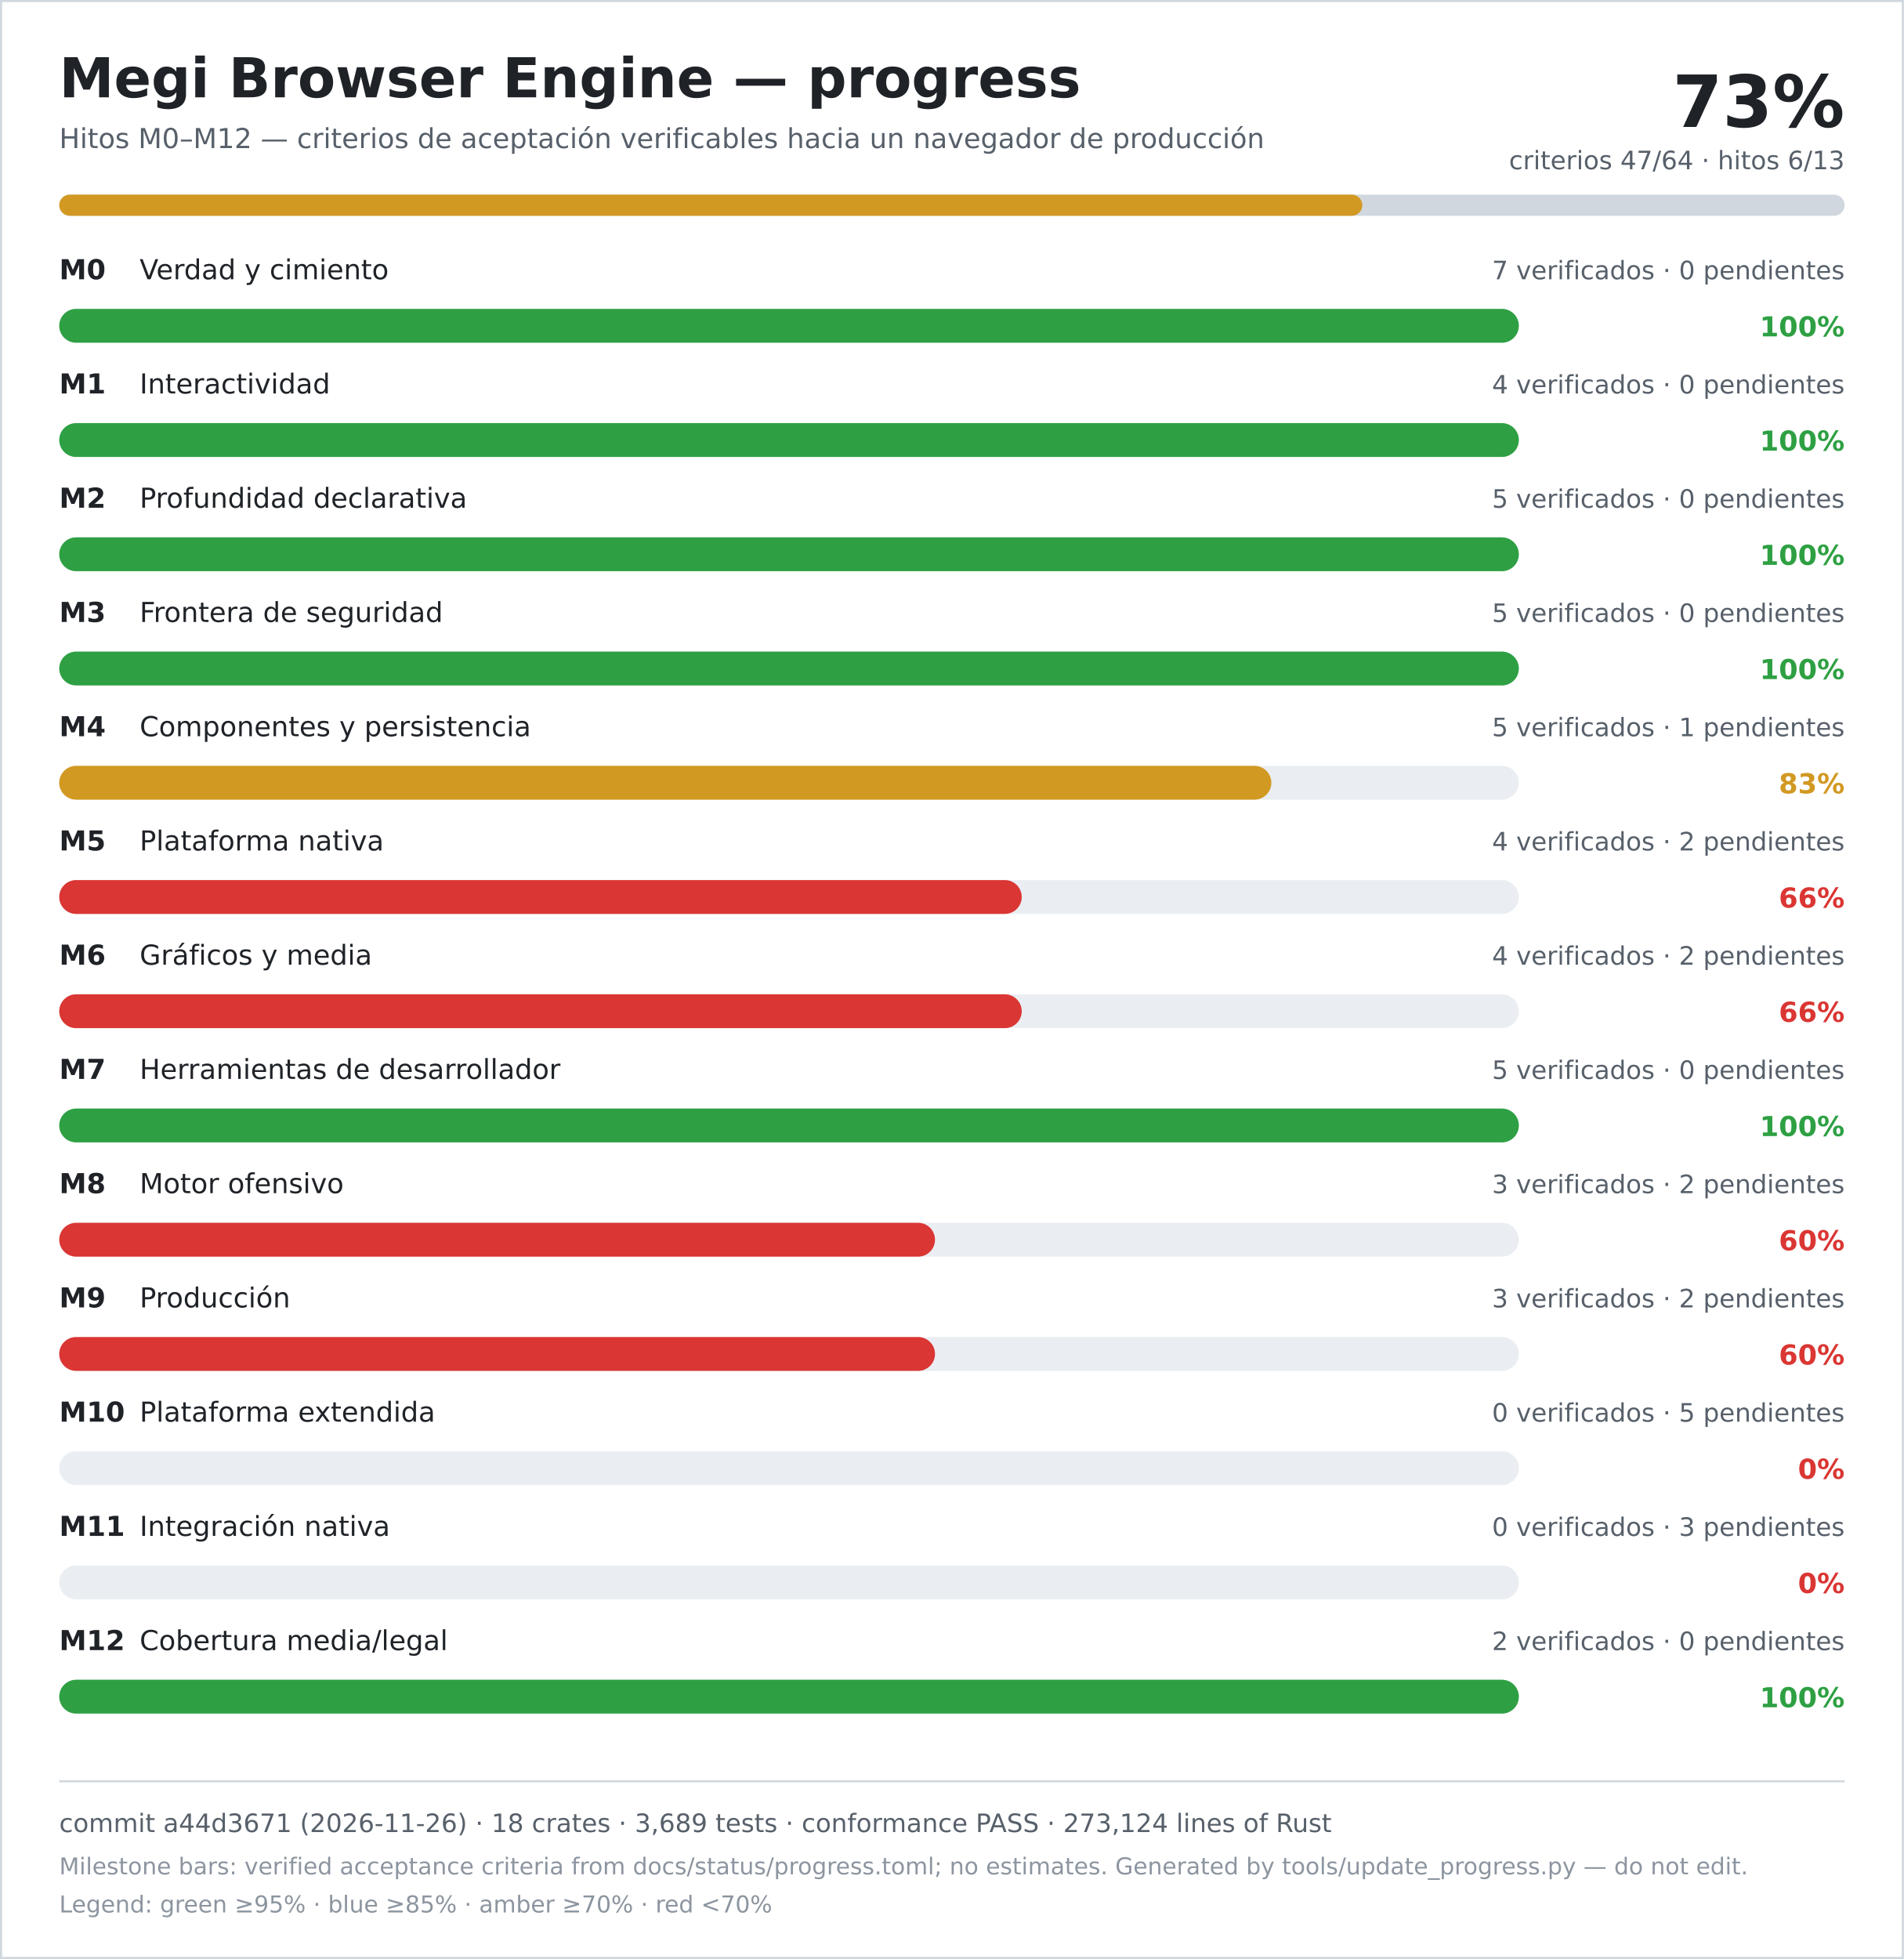
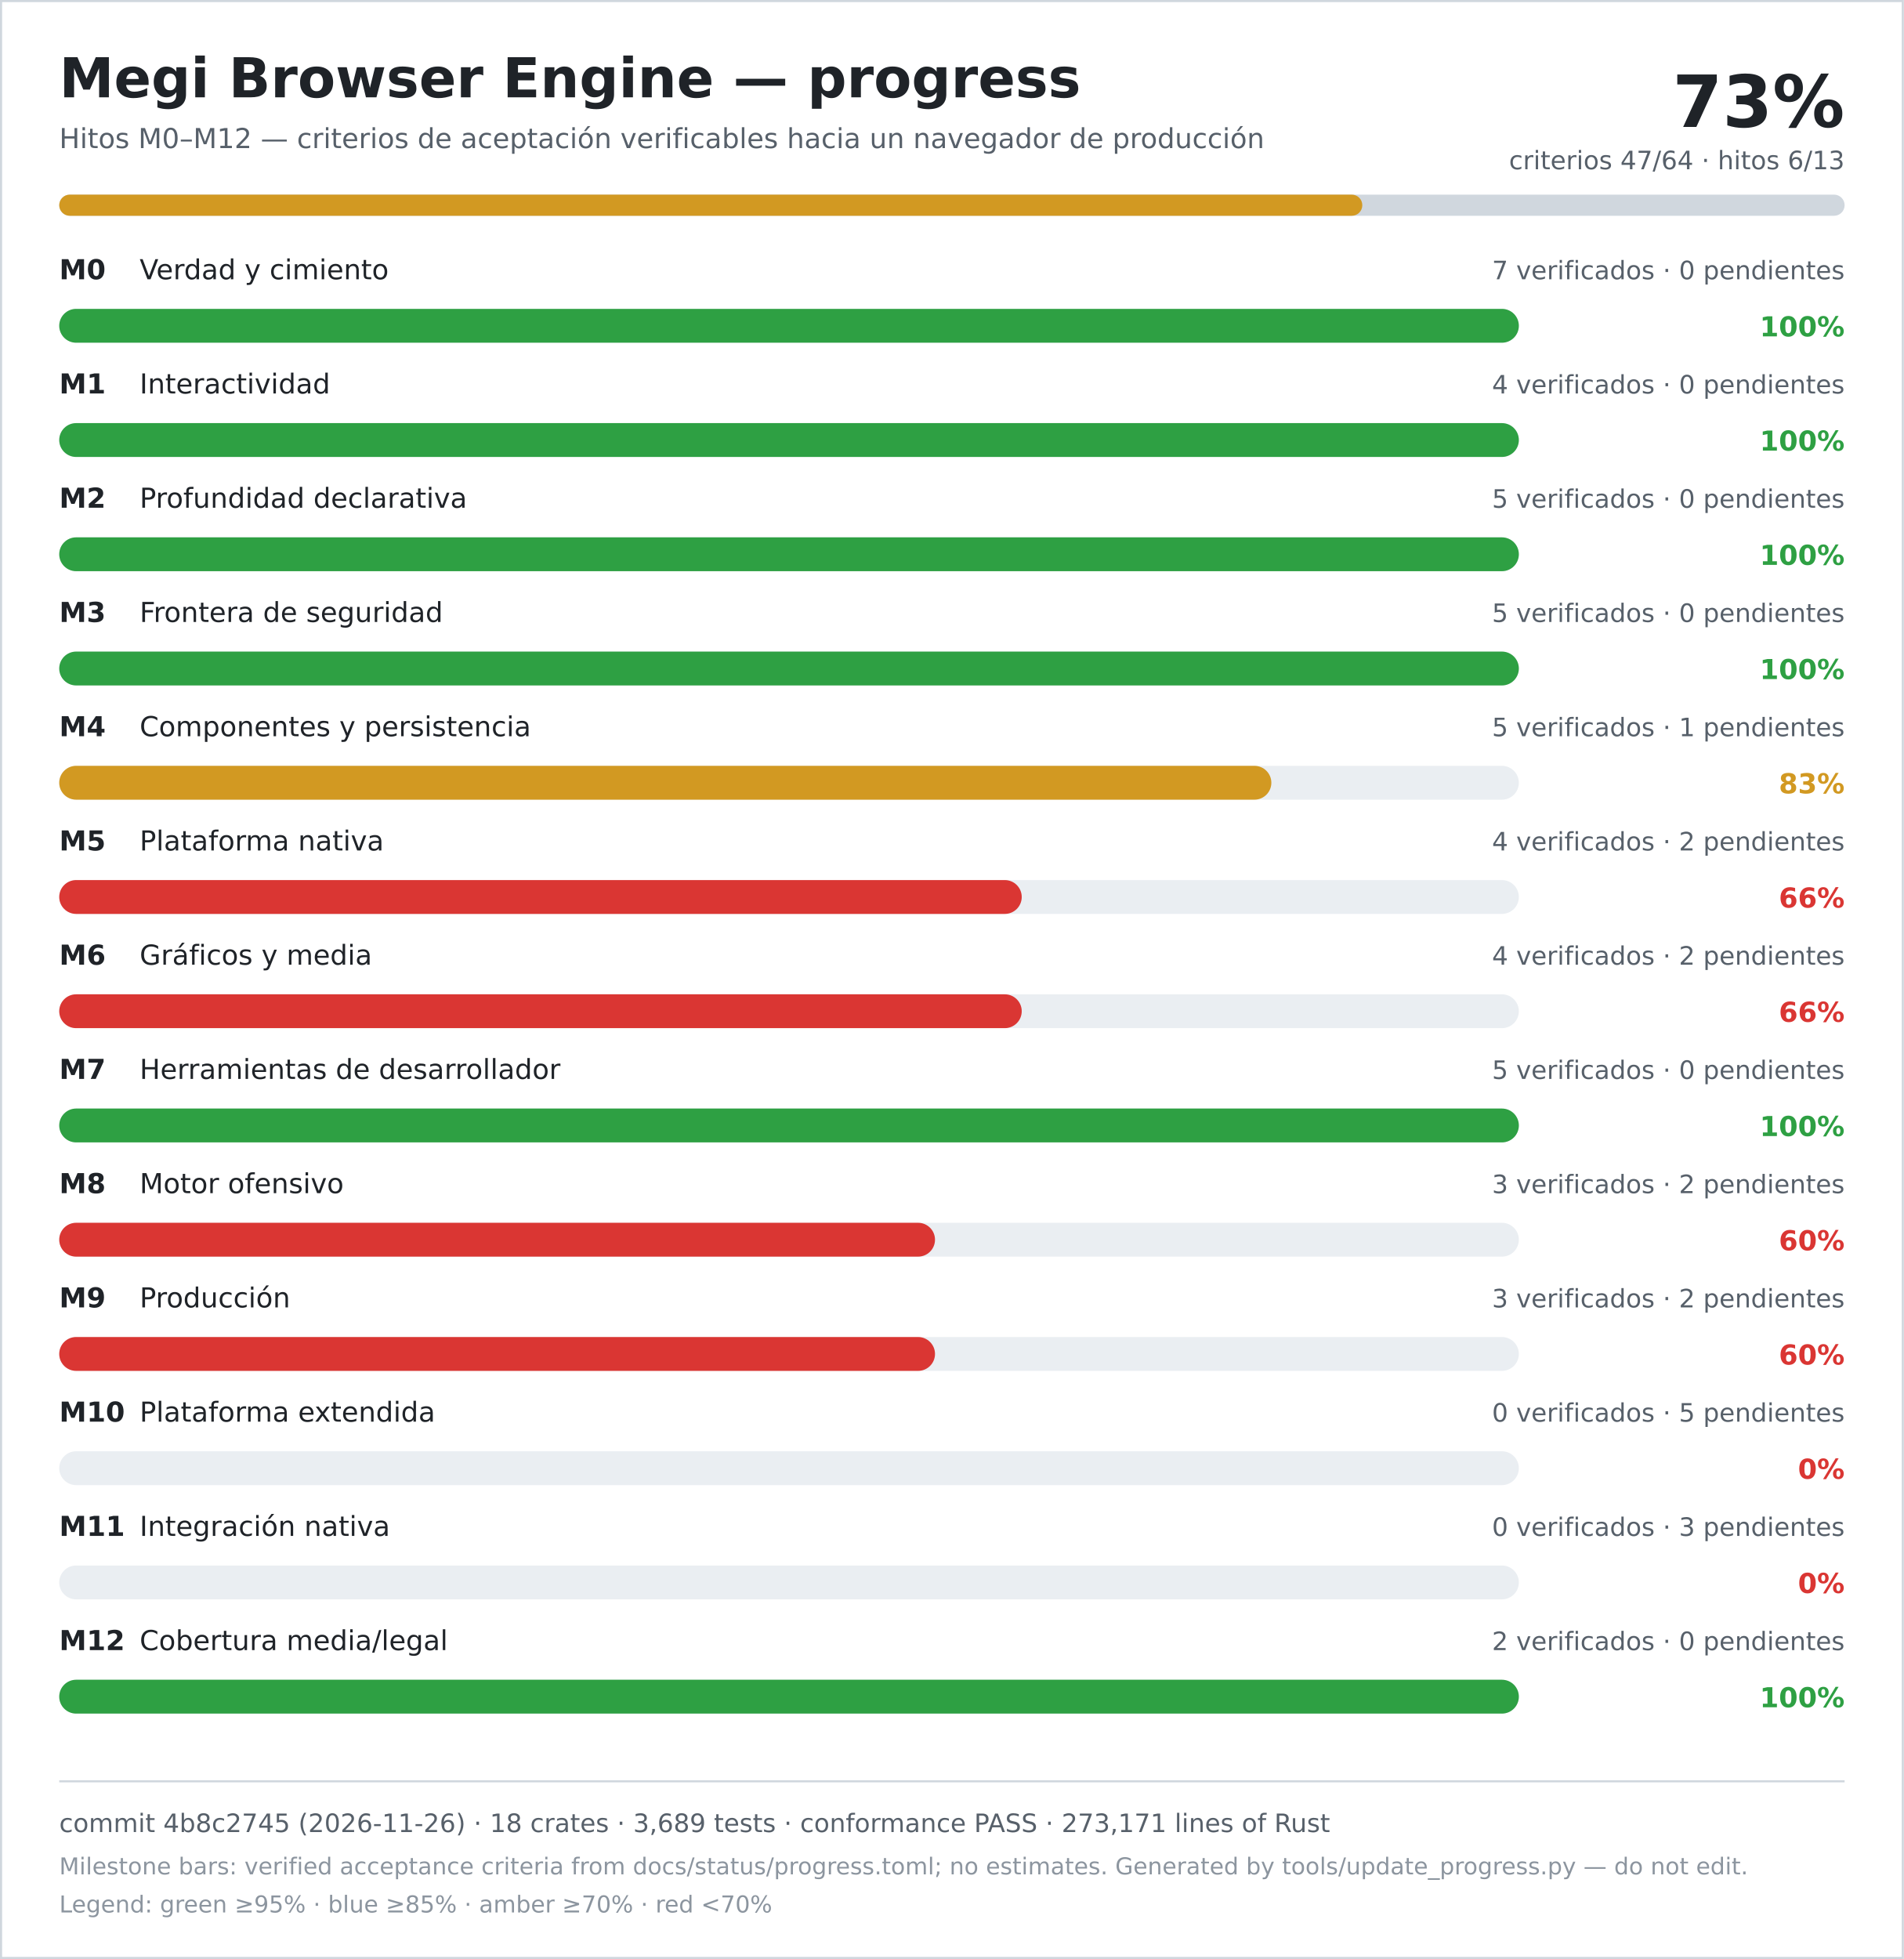
<svg xmlns="http://www.w3.org/2000/svg" width="900" height="926" viewBox="0 0 900 926" role="img" aria-labelledby="title desc">
  <rect width="900" height="926" fill="#ffffff" />
  <rect x="0.5" y="0.5" width="899" height="925" fill="none" stroke="#d0d7de" />
  <text x="28" y="46" font-family="DejaVu Sans, Verdana, sans-serif" font-size="26" font-weight="700" fill="#1f2328">Megi Browser Engine — progress</text>
  <text x="28" y="70" font-family="DejaVu Sans, Verdana, sans-serif" font-size="13" fill="#57606a">Hitos M0–M12 — criterios de aceptación verificables hacia un navegador de producción</text>
  <text x="872" y="60" text-anchor="end" font-family="DejaVu Sans, Verdana, sans-serif" font-size="34" font-weight="700" fill="#1f2328">73%</text>
  <text x="872" y="80" text-anchor="end" font-family="DejaVu Sans, Verdana, sans-serif" font-size="12" fill="#57606a">criterios 47/64 · hitos 6/13</text>
  <rect x="28" y="92" width="844" height="10" rx="5" fill="#d0d7de" />
  <rect x="28" y="92" width="616" height="10" rx="5" fill="#d29922" />
  <text x="28" y="132" font-family="DejaVu Sans, Verdana, sans-serif" font-size="13" font-weight="700" fill="#1f2328">M0</text>
  <text x="66" y="132" font-family="DejaVu Sans, Verdana, sans-serif" font-size="13" fill="#1f2328">Verdad y cimiento</text>
  <text x="872" y="132" text-anchor="end" font-family="DejaVu Sans, Verdana, sans-serif" font-size="12" fill="#57606a">7 verificados · 0 pendientes</text>
  <rect x="28" y="146" width="690" height="16" rx="8" fill="#eaeef2" />
  <rect x="28" y="146" width="690" height="16" rx="8" fill="#2ea043" />
  <text x="872" y="159" text-anchor="end" font-family="DejaVu Sans, Verdana, sans-serif" font-size="13" font-weight="700" fill="#2ea043">100%</text>
  <text x="28" y="186" font-family="DejaVu Sans, Verdana, sans-serif" font-size="13" font-weight="700" fill="#1f2328">M1</text>
  <text x="66" y="186" font-family="DejaVu Sans, Verdana, sans-serif" font-size="13" fill="#1f2328">Interactividad</text>
  <text x="872" y="186" text-anchor="end" font-family="DejaVu Sans, Verdana, sans-serif" font-size="12" fill="#57606a">4 verificados · 0 pendientes</text>
  <rect x="28" y="200" width="690" height="16" rx="8" fill="#eaeef2" />
  <rect x="28" y="200" width="690" height="16" rx="8" fill="#2ea043" />
  <text x="872" y="213" text-anchor="end" font-family="DejaVu Sans, Verdana, sans-serif" font-size="13" font-weight="700" fill="#2ea043">100%</text>
  <text x="28" y="240" font-family="DejaVu Sans, Verdana, sans-serif" font-size="13" font-weight="700" fill="#1f2328">M2</text>
  <text x="66" y="240" font-family="DejaVu Sans, Verdana, sans-serif" font-size="13" fill="#1f2328">Profundidad declarativa</text>
  <text x="872" y="240" text-anchor="end" font-family="DejaVu Sans, Verdana, sans-serif" font-size="12" fill="#57606a">5 verificados · 0 pendientes</text>
  <rect x="28" y="254" width="690" height="16" rx="8" fill="#eaeef2" />
  <rect x="28" y="254" width="690" height="16" rx="8" fill="#2ea043" />
  <text x="872" y="267" text-anchor="end" font-family="DejaVu Sans, Verdana, sans-serif" font-size="13" font-weight="700" fill="#2ea043">100%</text>
  <text x="28" y="294" font-family="DejaVu Sans, Verdana, sans-serif" font-size="13" font-weight="700" fill="#1f2328">M3</text>
  <text x="66" y="294" font-family="DejaVu Sans, Verdana, sans-serif" font-size="13" fill="#1f2328">Frontera de seguridad</text>
  <text x="872" y="294" text-anchor="end" font-family="DejaVu Sans, Verdana, sans-serif" font-size="12" fill="#57606a">5 verificados · 0 pendientes</text>
  <rect x="28" y="308" width="690" height="16" rx="8" fill="#eaeef2" />
  <rect x="28" y="308" width="690" height="16" rx="8" fill="#2ea043" />
  <text x="872" y="321" text-anchor="end" font-family="DejaVu Sans, Verdana, sans-serif" font-size="13" font-weight="700" fill="#2ea043">100%</text>
  <text x="28" y="348" font-family="DejaVu Sans, Verdana, sans-serif" font-size="13" font-weight="700" fill="#1f2328">M4</text>
  <text x="66" y="348" font-family="DejaVu Sans, Verdana, sans-serif" font-size="13" fill="#1f2328">Componentes y persistencia</text>
  <text x="872" y="348" text-anchor="end" font-family="DejaVu Sans, Verdana, sans-serif" font-size="12" fill="#57606a">5 verificados · 1 pendientes</text>
  <rect x="28" y="362" width="690" height="16" rx="8" fill="#eaeef2" />
  <rect x="28" y="362" width="573" height="16" rx="8" fill="#d29922" />
  <text x="872" y="375" text-anchor="end" font-family="DejaVu Sans, Verdana, sans-serif" font-size="13" font-weight="700" fill="#d29922">83%</text>
  <text x="28" y="402" font-family="DejaVu Sans, Verdana, sans-serif" font-size="13" font-weight="700" fill="#1f2328">M5</text>
  <text x="66" y="402" font-family="DejaVu Sans, Verdana, sans-serif" font-size="13" fill="#1f2328">Plataforma nativa</text>
  <text x="872" y="402" text-anchor="end" font-family="DejaVu Sans, Verdana, sans-serif" font-size="12" fill="#57606a">4 verificados · 2 pendientes</text>
  <rect x="28" y="416" width="690" height="16" rx="8" fill="#eaeef2" />
  <rect x="28" y="416" width="455" height="16" rx="8" fill="#da3633" />
  <text x="872" y="429" text-anchor="end" font-family="DejaVu Sans, Verdana, sans-serif" font-size="13" font-weight="700" fill="#da3633">66%</text>
  <text x="28" y="456" font-family="DejaVu Sans, Verdana, sans-serif" font-size="13" font-weight="700" fill="#1f2328">M6</text>
  <text x="66" y="456" font-family="DejaVu Sans, Verdana, sans-serif" font-size="13" fill="#1f2328">Gráficos y media</text>
  <text x="872" y="456" text-anchor="end" font-family="DejaVu Sans, Verdana, sans-serif" font-size="12" fill="#57606a">4 verificados · 2 pendientes</text>
  <rect x="28" y="470" width="690" height="16" rx="8" fill="#eaeef2" />
  <rect x="28" y="470" width="455" height="16" rx="8" fill="#da3633" />
  <text x="872" y="483" text-anchor="end" font-family="DejaVu Sans, Verdana, sans-serif" font-size="13" font-weight="700" fill="#da3633">66%</text>
  <text x="28" y="510" font-family="DejaVu Sans, Verdana, sans-serif" font-size="13" font-weight="700" fill="#1f2328">M7</text>
  <text x="66" y="510" font-family="DejaVu Sans, Verdana, sans-serif" font-size="13" fill="#1f2328">Herramientas de desarrollador</text>
  <text x="872" y="510" text-anchor="end" font-family="DejaVu Sans, Verdana, sans-serif" font-size="12" fill="#57606a">5 verificados · 0 pendientes</text>
  <rect x="28" y="524" width="690" height="16" rx="8" fill="#eaeef2" />
  <rect x="28" y="524" width="690" height="16" rx="8" fill="#2ea043" />
  <text x="872" y="537" text-anchor="end" font-family="DejaVu Sans, Verdana, sans-serif" font-size="13" font-weight="700" fill="#2ea043">100%</text>
  <text x="28" y="564" font-family="DejaVu Sans, Verdana, sans-serif" font-size="13" font-weight="700" fill="#1f2328">M8</text>
  <text x="66" y="564" font-family="DejaVu Sans, Verdana, sans-serif" font-size="13" fill="#1f2328">Motor ofensivo</text>
  <text x="872" y="564" text-anchor="end" font-family="DejaVu Sans, Verdana, sans-serif" font-size="12" fill="#57606a">3 verificados · 2 pendientes</text>
  <rect x="28" y="578" width="690" height="16" rx="8" fill="#eaeef2" />
  <rect x="28" y="578" width="414" height="16" rx="8" fill="#da3633" />
  <text x="872" y="591" text-anchor="end" font-family="DejaVu Sans, Verdana, sans-serif" font-size="13" font-weight="700" fill="#da3633">60%</text>
  <text x="28" y="618" font-family="DejaVu Sans, Verdana, sans-serif" font-size="13" font-weight="700" fill="#1f2328">M9</text>
  <text x="66" y="618" font-family="DejaVu Sans, Verdana, sans-serif" font-size="13" fill="#1f2328">Producción</text>
  <text x="872" y="618" text-anchor="end" font-family="DejaVu Sans, Verdana, sans-serif" font-size="12" fill="#57606a">3 verificados · 2 pendientes</text>
  <rect x="28" y="632" width="690" height="16" rx="8" fill="#eaeef2" />
  <rect x="28" y="632" width="414" height="16" rx="8" fill="#da3633" />
  <text x="872" y="645" text-anchor="end" font-family="DejaVu Sans, Verdana, sans-serif" font-size="13" font-weight="700" fill="#da3633">60%</text>
  <text x="28" y="672" font-family="DejaVu Sans, Verdana, sans-serif" font-size="13" font-weight="700" fill="#1f2328">M10</text>
  <text x="66" y="672" font-family="DejaVu Sans, Verdana, sans-serif" font-size="13" fill="#1f2328">Plataforma extendida</text>
  <text x="872" y="672" text-anchor="end" font-family="DejaVu Sans, Verdana, sans-serif" font-size="12" fill="#57606a">0 verificados · 5 pendientes</text>
  <rect x="28" y="686" width="690" height="16" rx="8" fill="#eaeef2" />
  <rect x="28" y="686" width="0" height="16" rx="8" fill="#da3633" />
  <text x="872" y="699" text-anchor="end" font-family="DejaVu Sans, Verdana, sans-serif" font-size="13" font-weight="700" fill="#da3633">0%</text>
  <text x="28" y="726" font-family="DejaVu Sans, Verdana, sans-serif" font-size="13" font-weight="700" fill="#1f2328">M11</text>
  <text x="66" y="726" font-family="DejaVu Sans, Verdana, sans-serif" font-size="13" fill="#1f2328">Integración nativa</text>
  <text x="872" y="726" text-anchor="end" font-family="DejaVu Sans, Verdana, sans-serif" font-size="12" fill="#57606a">0 verificados · 3 pendientes</text>
  <rect x="28" y="740" width="690" height="16" rx="8" fill="#eaeef2" />
  <rect x="28" y="740" width="0" height="16" rx="8" fill="#da3633" />
  <text x="872" y="753" text-anchor="end" font-family="DejaVu Sans, Verdana, sans-serif" font-size="13" font-weight="700" fill="#da3633">0%</text>
  <text x="28" y="780" font-family="DejaVu Sans, Verdana, sans-serif" font-size="13" font-weight="700" fill="#1f2328">M12</text>
  <text x="66" y="780" font-family="DejaVu Sans, Verdana, sans-serif" font-size="13" fill="#1f2328">Cobertura media/legal</text>
  <text x="872" y="780" text-anchor="end" font-family="DejaVu Sans, Verdana, sans-serif" font-size="12" fill="#57606a">2 verificados · 0 pendientes</text>
  <rect x="28" y="794" width="690" height="16" rx="8" fill="#eaeef2" />
  <rect x="28" y="794" width="690" height="16" rx="8" fill="#2ea043" />
  <text x="872" y="807" text-anchor="end" font-family="DejaVu Sans, Verdana, sans-serif" font-size="13" font-weight="700" fill="#2ea043">100%</text>
  <line x1="28" y1="842" x2="872" y2="842" stroke="#d0d7de" />
-   <text x="28" y="866" font-family="DejaVu Sans, Verdana, sans-serif" font-size="12" fill="#57606a">commit a44d3671 (2026-11-26) · 18 crates · 3,689 tests · conformance PASS · 273,124 lines of Rust</text>
+   <text x="28" y="866" font-family="DejaVu Sans, Verdana, sans-serif" font-size="12" fill="#57606a">commit 4b8c2745 (2026-11-26) · 18 crates · 3,689 tests · conformance PASS · 273,171 lines of Rust</text>
  <text x="28" y="886" font-family="DejaVu Sans, Verdana, sans-serif" font-size="11" fill="#8c959f">Milestone bars: verified acceptance criteria from docs/status/progress.toml; no estimates. Generated by tools/update_progress.py — do not edit.</text>
  <text x="28" y="904" font-family="DejaVu Sans, Verdana, sans-serif" font-size="11" fill="#8c959f">Legend: green ≥95% · blue ≥85% · amber ≥70% · red &lt;70%</text>
</svg>
